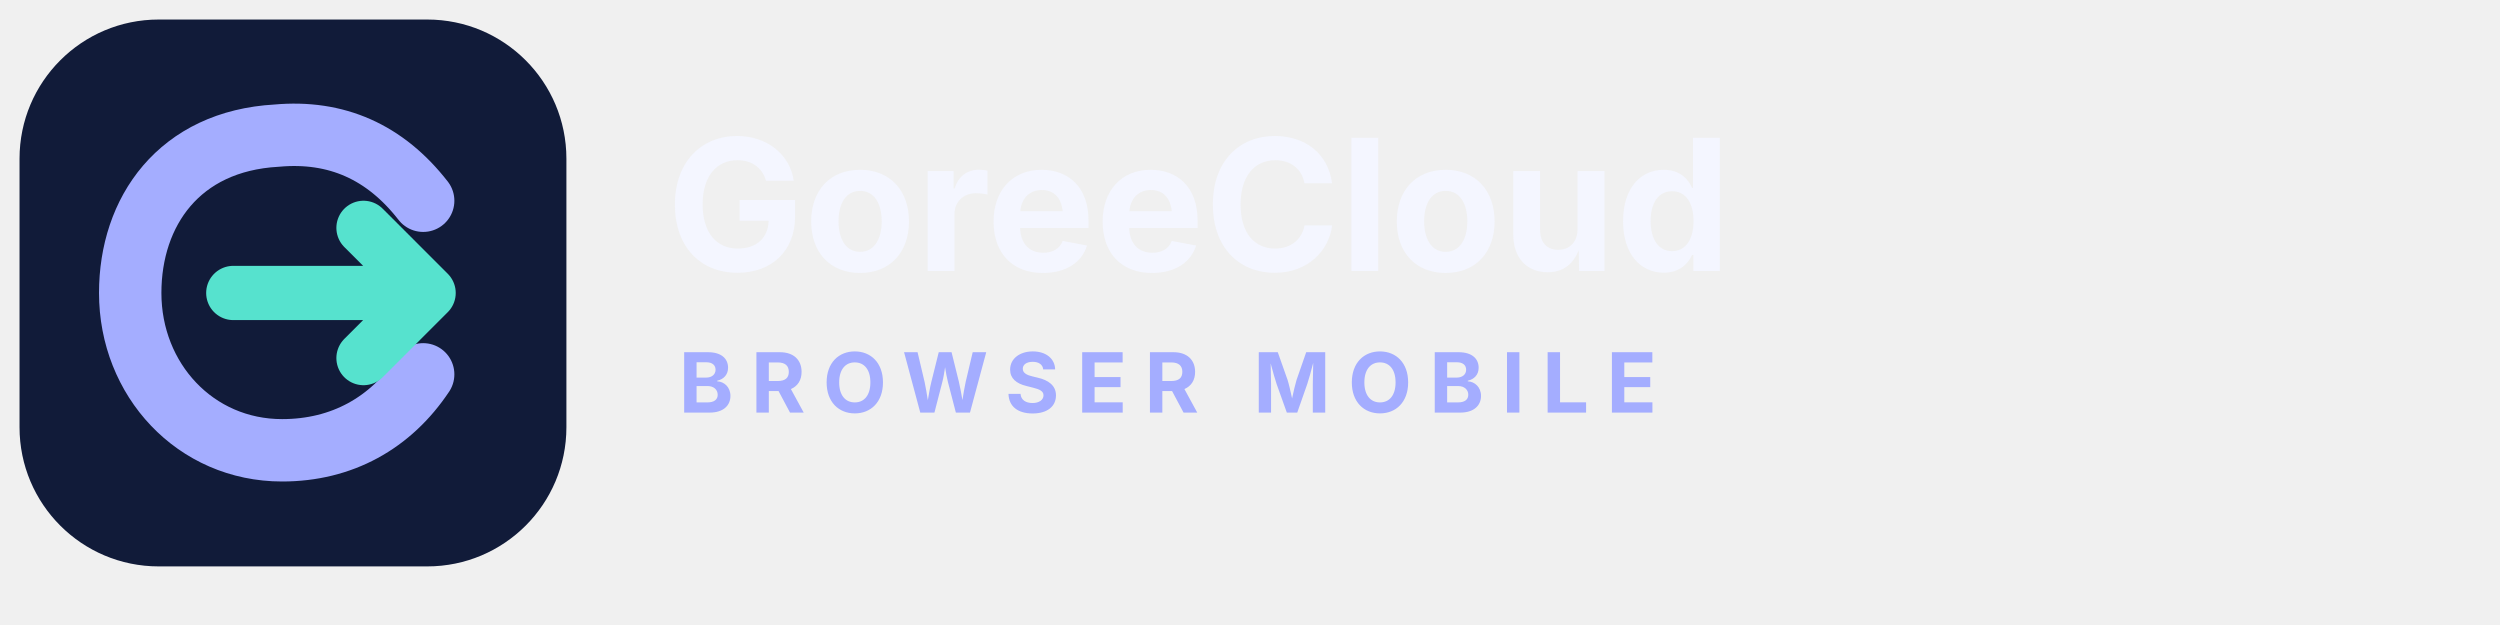
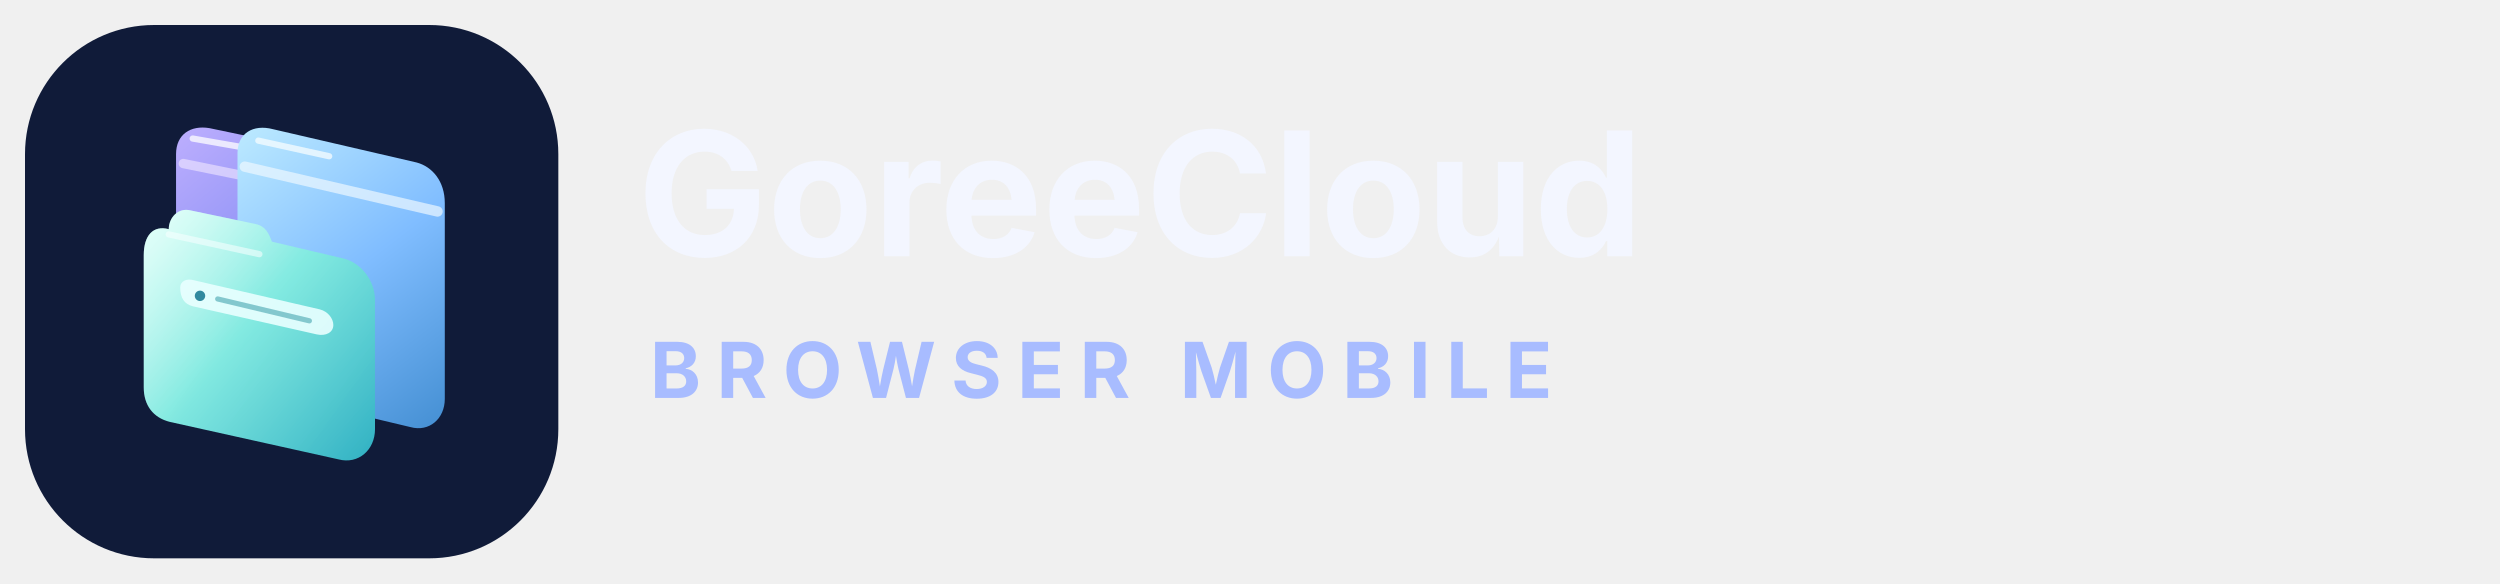
- <svg xmlns="http://www.w3.org/2000/svg" viewBox="0 0 1024 256" role="img" aria-labelledby="title desc">
-   <rect x="8" y="8" width="224" height="224" rx="57" fill="#111B39" />
-   <path d="M78 37 C71 28 62 24 51 25 C33 26 24 39 24 54 C24 70 36 83 52 83 C63 83 72 78 78 69" transform="translate(0,0) scale(2.222222)" fill="none" stroke="#A4ADFF" stroke-width="11.5" stroke-linecap="round" stroke-linejoin="round" />
-   <path d="M43 54 H79 M67 42 L79 54 L67 66" transform="scale(2.222222)" fill="none" stroke="#56E2CE" stroke-width="10" stroke-linecap="round" stroke-linejoin="round" />
-   <text x="273" y="111" font-family="Inter, Noto Sans, Arial, sans-serif" font-size="75" font-weight="750" fill="#F4F6FF">GoreeCloud</text>
-   <text x="278" y="169" font-family="Inter, Noto Sans, Arial, sans-serif" font-size="34" font-weight="650" letter-spacing="7.1" fill="#A4ADFF">BROWSER MOBILE</text>
+ <svg xmlns="http://www.w3.org/2000/svg" viewBox="0 0 1200 280" role="img" aria-labelledby="title desc">
+   <defs>
+     <linearGradient id="tile" x1="11" y1="15" x2="500" y2="506" gradientUnits="userSpaceOnUse">
+       <stop stop-color="#1E2E54" />
+       <stop offset=".56" stop-color="#101B39" />
+       <stop offset="1" stop-color="#071226" />
+     </linearGradient>
+     <linearGradient id="iris" x1="122" y1="94" x2="350" y2="368" gradientUnits="userSpaceOnUse">
+       <stop stop-color="#C3B2FF" />
+       <stop offset=".48" stop-color="#8C91F5" />
+       <stop offset="1" stop-color="#5D77D9" />
+     </linearGradient>
+     <linearGradient id="sky" x1="192" y1="112" x2="412" y2="398" gradientUnits="userSpaceOnUse">
+       <stop stop-color="#BBE9FF" />
+       <stop offset=".48" stop-color="#80BDFF" />
+       <stop offset="1" stop-color="#3F8BCF" />
+     </linearGradient>
+     <linearGradient id="lagoon" x1="110" y1="195" x2="355" y2="415" gradientUnits="userSpaceOnUse">
+       <stop stop-color="#D0FFF5" />
+       <stop offset=".42" stop-color="#78E8DE" />
+       <stop offset="1" stop-color="#2BACC1" />
+     </linearGradient>
+     <linearGradient id="gloss" x1="121" y1="218" x2="356" y2="384" gradientUnits="userSpaceOnUse">
+       <stop stop-color="#FFFFFF" stop-opacity=".37" />
+       <stop offset=".4" stop-color="#FFFFFF" stop-opacity=".08" />
+       <stop offset="1" stop-color="#FFFFFF" stop-opacity="0" />
+     </linearGradient>
+   </defs>
+   <rect x="12" y="12" width="256" height="256" rx="62" fill="#101B39" />
+   <g transform="translate(12 12) scale(.5)">
+     <path d="M145 124C145 105 159 96 177 99L311 127C329 131 340 145 340 166V342C340 362 325 376 306 372L166 342C152 339 145 329 145 313Z" fill="url(#iris)" />
+     <path d="M152 133L334 170" fill="none" stroke="#F7EEFF" stroke-opacity=".56" stroke-width="9" stroke-linecap="round" />
+     <path d="M161 109L224 120" fill="none" stroke="#FFF" stroke-opacity=".75" stroke-width="6" stroke-linecap="round" />
+     <path d="M204 123C204 104 219 95 238 100L376 132C391 136 403 150 403 171V359C403 378 388 391 370 386L223 351C211 348 204 338 204 323Z" fill="url(#sky)" />
+     <path d="M211 136L396 179" fill="none" stroke="#EEF8FF" stroke-opacity=".69" stroke-width="10" stroke-linecap="round" />
+     <path d="M224 111L292 126" fill="none" stroke="#F6FCFF" stroke-opacity=".76" stroke-width="6" stroke-linecap="round" />
+     <path d="M138 196C138 185 147 175 159 178L221 191C231 193 234 200 237 208L305 224C323 228 336 246 336 264V388C336 408 320 422 301 417L139 381C123 377 114 365 114 348V221C114 202 123 192 138 196Z" fill="url(#lagoon)" />
+     <path d="M138 196C138 185 147 175 159 178L221 191C231 193 234 200 237 208L305 224C323 228 336 246 336 264V388C336 408 320 422 301 417L139 381C123 377 114 365 114 348V221C114 202 123 192 138 196Z" fill="url(#gloss)" />
+     <path d="M138 201L225 220" fill="none" stroke="#F6FFFF" stroke-opacity=".58" stroke-width="6" stroke-linecap="round" />
+     <path d="M149 252C149 246 155 243 162 245L283 273C291 275 296 282 296 288C296 295 289 299 280 297L161 270C153 268 149 262 149 252Z" fill="#E8FFFF" fill-opacity=".91" />
+     <circle cx="168" cy="260" r="5" fill="#318A9F" />
+     <path d="M185 263L273 284" stroke="#83C8CE" stroke-width="5" stroke-linecap="round" />
+   </g>
+   <text x="306" y="123" fill="#F3F6FF" font-family="Inter, Noto Sans, Arial, sans-serif" font-weight="750" font-size="83">GoreeCloud</text>
+   <text x="312" y="191" fill="#A8BCFF" font-family="Inter, Noto Sans, Arial, sans-serif" font-weight="700" font-size="37" letter-spacing="7.5">BROWSER MOBILE</text>
</svg>
